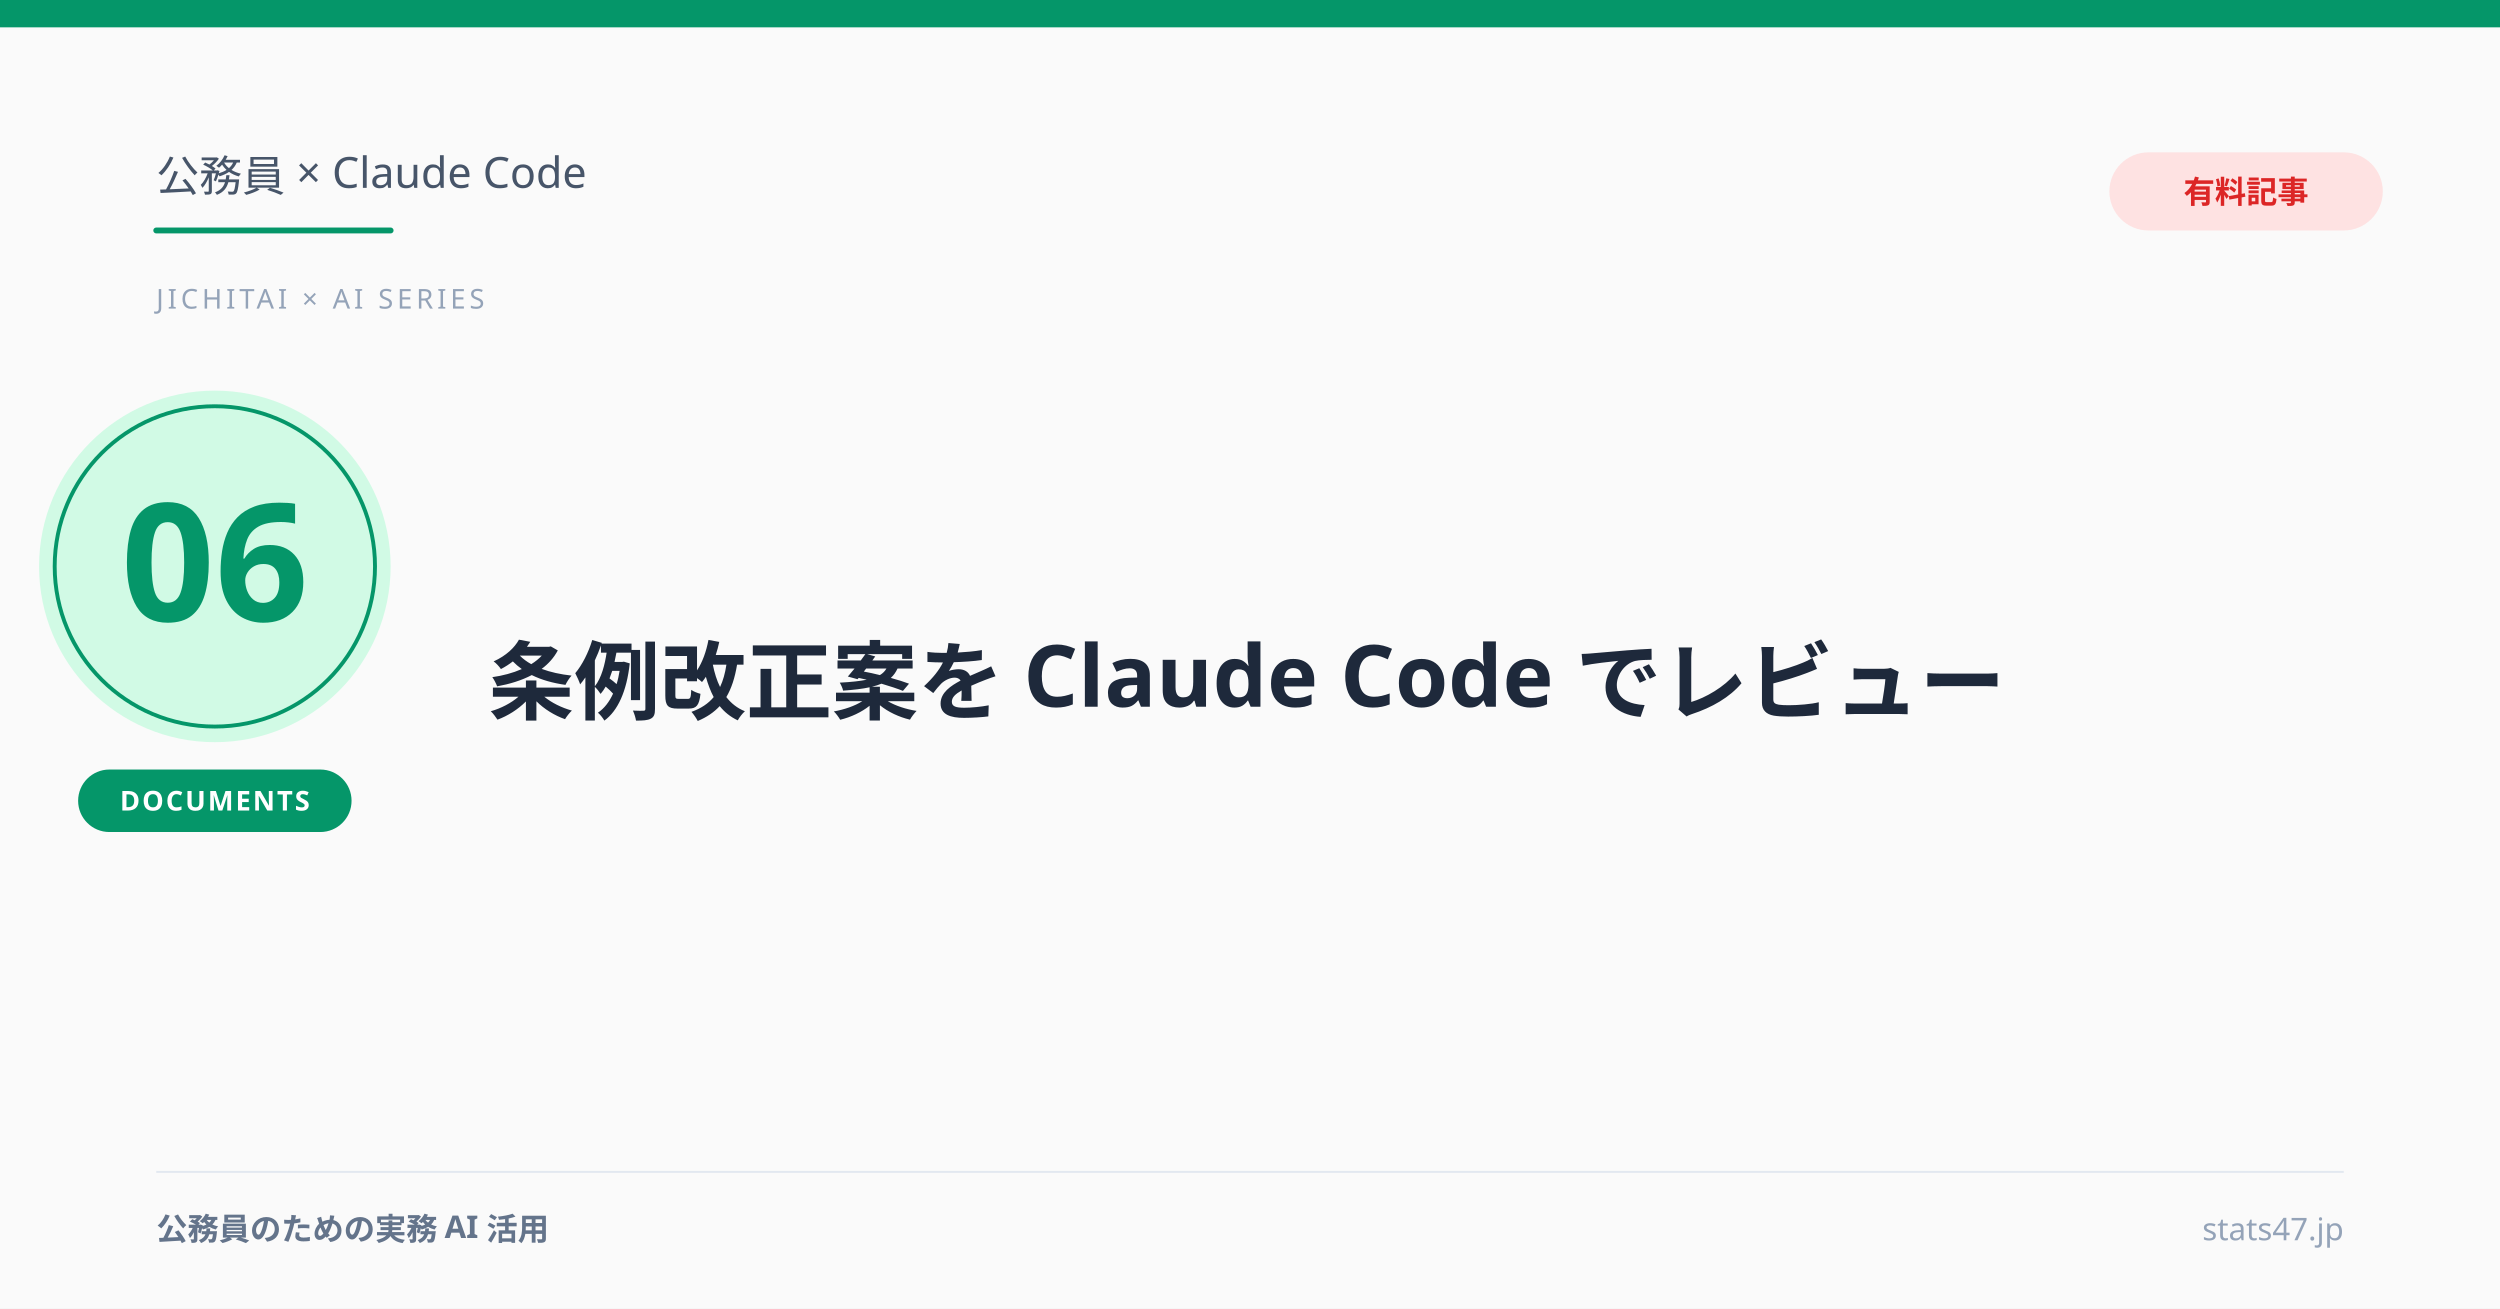
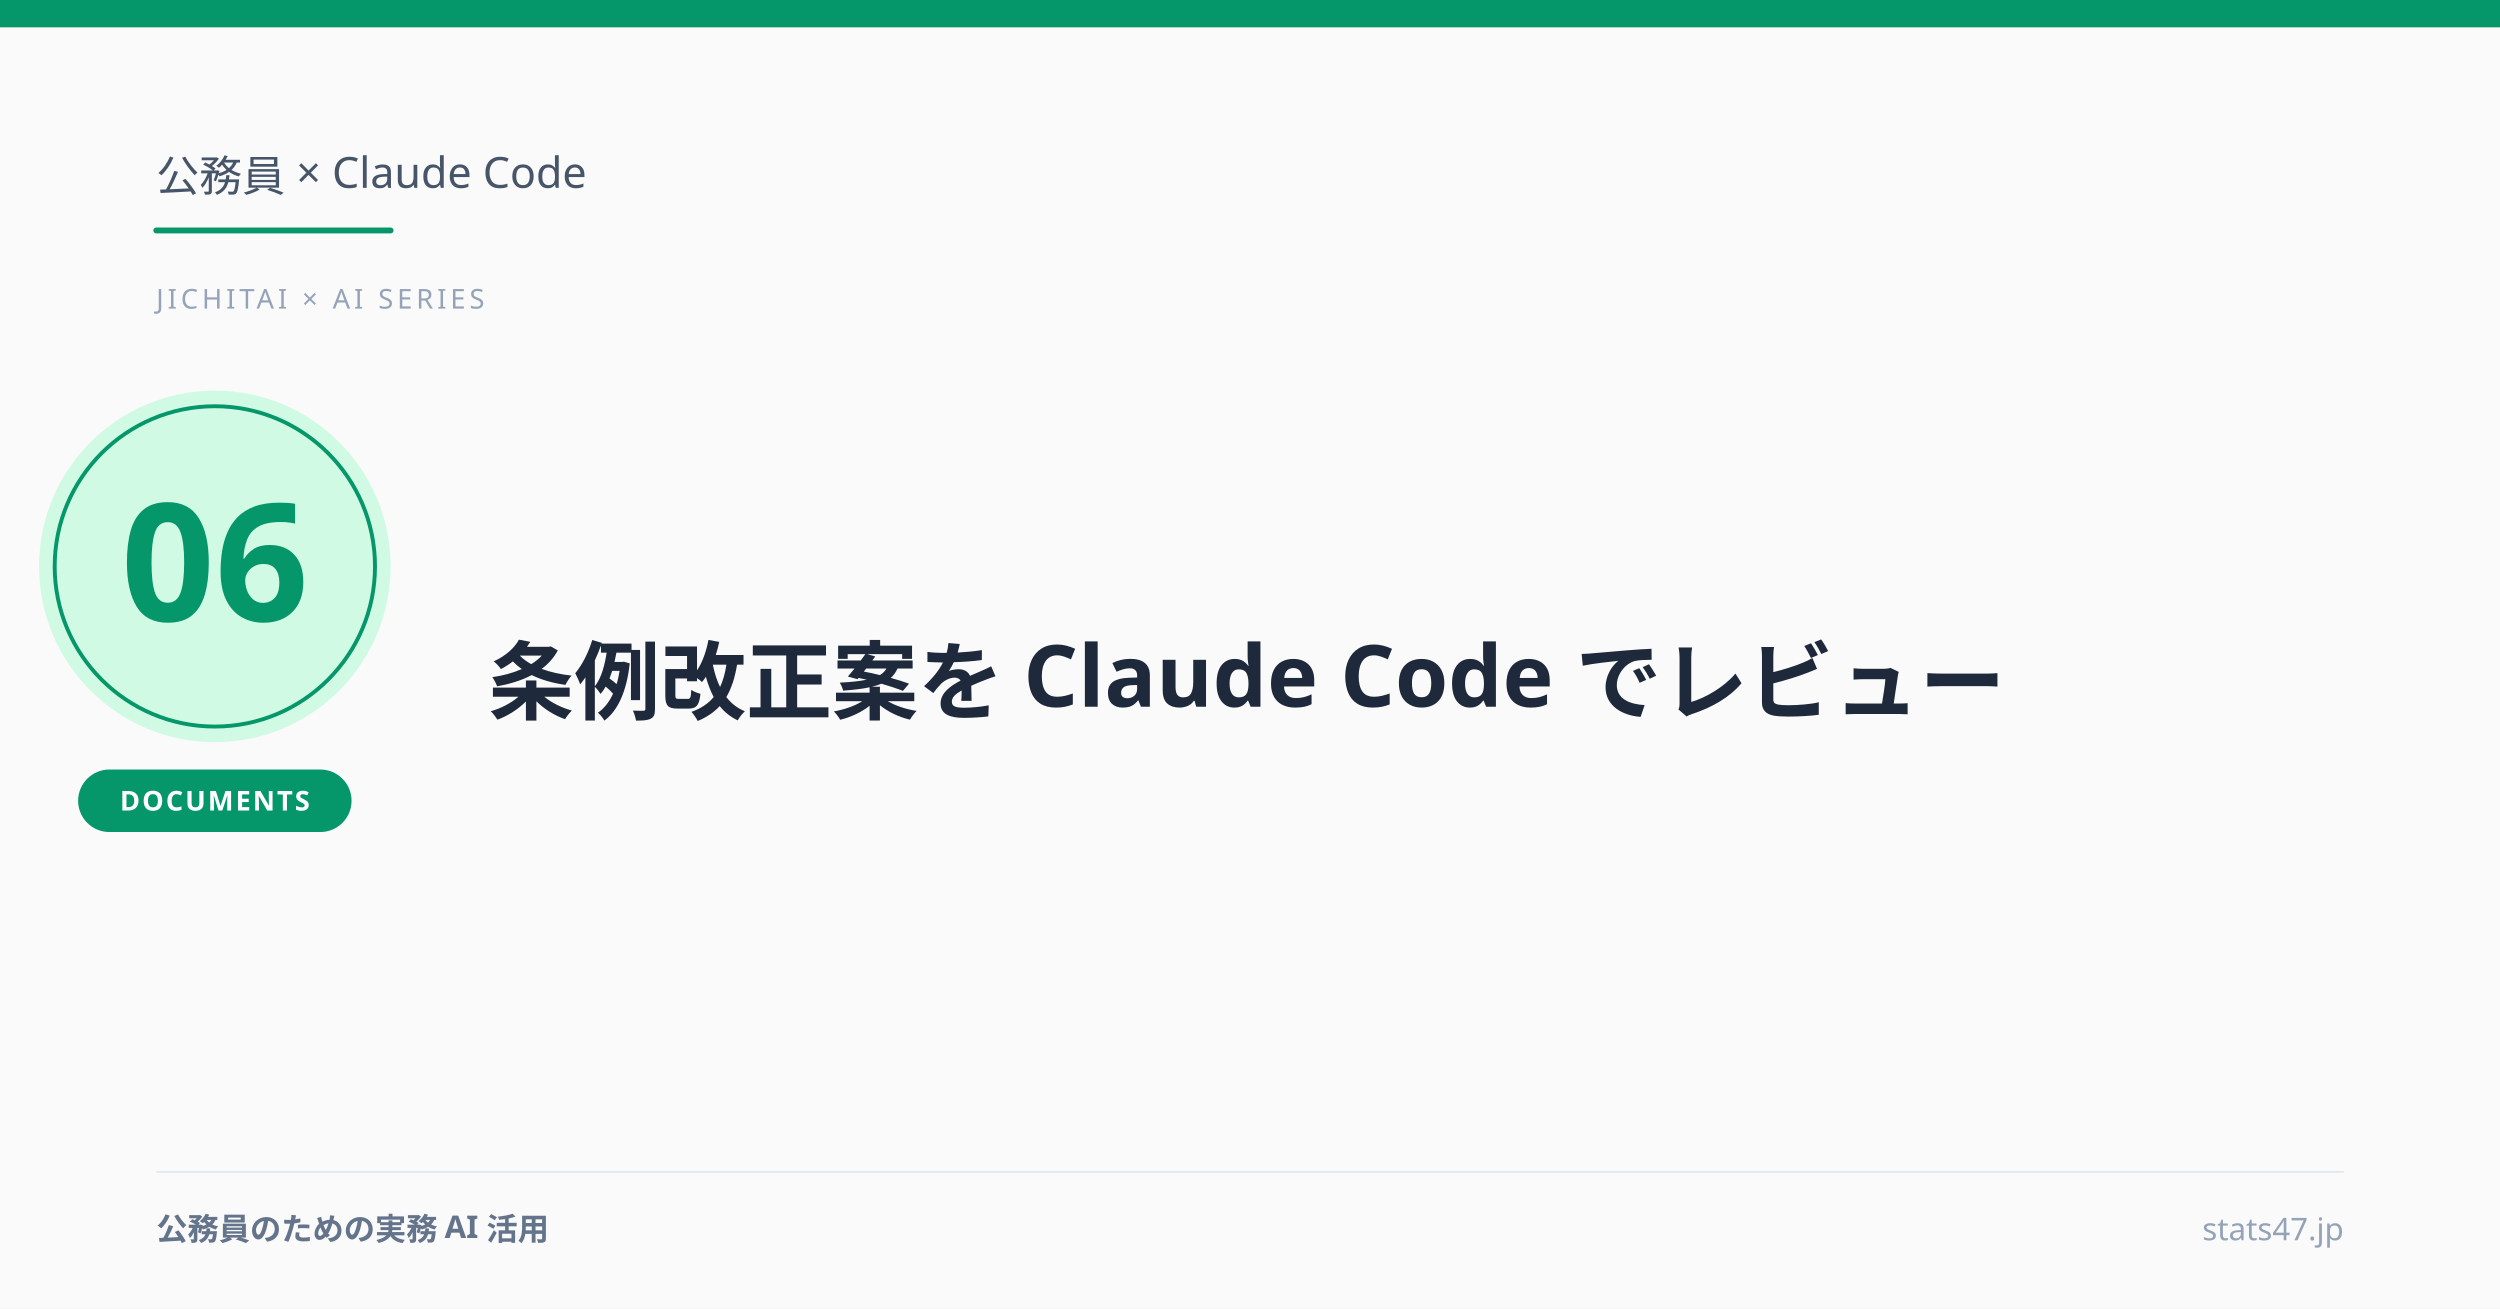
- <svg xmlns="http://www.w3.org/2000/svg" viewBox="0 0 1280 670" width="1280" height="670">
+ <svg xmlns="http://www.w3.org/2000/svg" viewBox="0 0 1280 670">
  <style>
  text { font-family: 'Hiragino Kaku Gothic ProN', 'Yu Gothic', 'Noto Sans JP', sans-serif; }
</style>
  <rect width="1280" height="670" fill="#fafafa" />
  <rect x="0" y="0" width="1280" height="14" fill="#059669" />
  <text x="80" y="98" font-size="22" font-weight="500" fill="#475569">公務員 × Claude Code</text>
  <line x1="80" y1="118" x2="200" y2="118" stroke="#059669" stroke-width="3" stroke-linecap="round" />
  <text x="80" y="158" font-size="14" font-weight="500" fill="#94a3b8" letter-spacing="2">JICHITAI × AI SERIES</text>
  <circle cx="110" cy="290" r="90" fill="#d1fae5" />
  <circle cx="110" cy="290" r="82" fill="none" stroke="#059669" stroke-width="2" />
  <text x="110" y="318" text-anchor="middle" font-size="84" font-weight="900" fill="#059669">06</text>
  <rect x="40" y="394" width="140" height="32" rx="16" fill="#059669" />
  <text x="110" y="415" text-anchor="middle" font-size="14" font-weight="700" fill="#ffffff" letter-spacing="1">DOCUMENTS</text>
  <text x="250" y="365" font-size="44" font-weight="bold" fill="#1e293b">条例改正案を Claude Code でレビュー</text>
-   <rect x="1080" y="78" width="140" height="40" rx="20" fill="#fee2e2" />
-   <text x="1150" y="104" text-anchor="middle" font-size="16" font-weight="700" fill="#dc2626">有料記事</text>
  <line x1="80" y1="600" x2="1200" y2="600" stroke="#e2e8f0" stroke-width="1" />
  <text x="80" y="635" font-size="16" font-weight="600" fill="#64748b">公務員のための実務 AI 活用</text>
  <text x="1200" y="635" text-anchor="end" font-size="16" font-weight="500" fill="#94a3b8">stats47.jp</text>
</svg>
